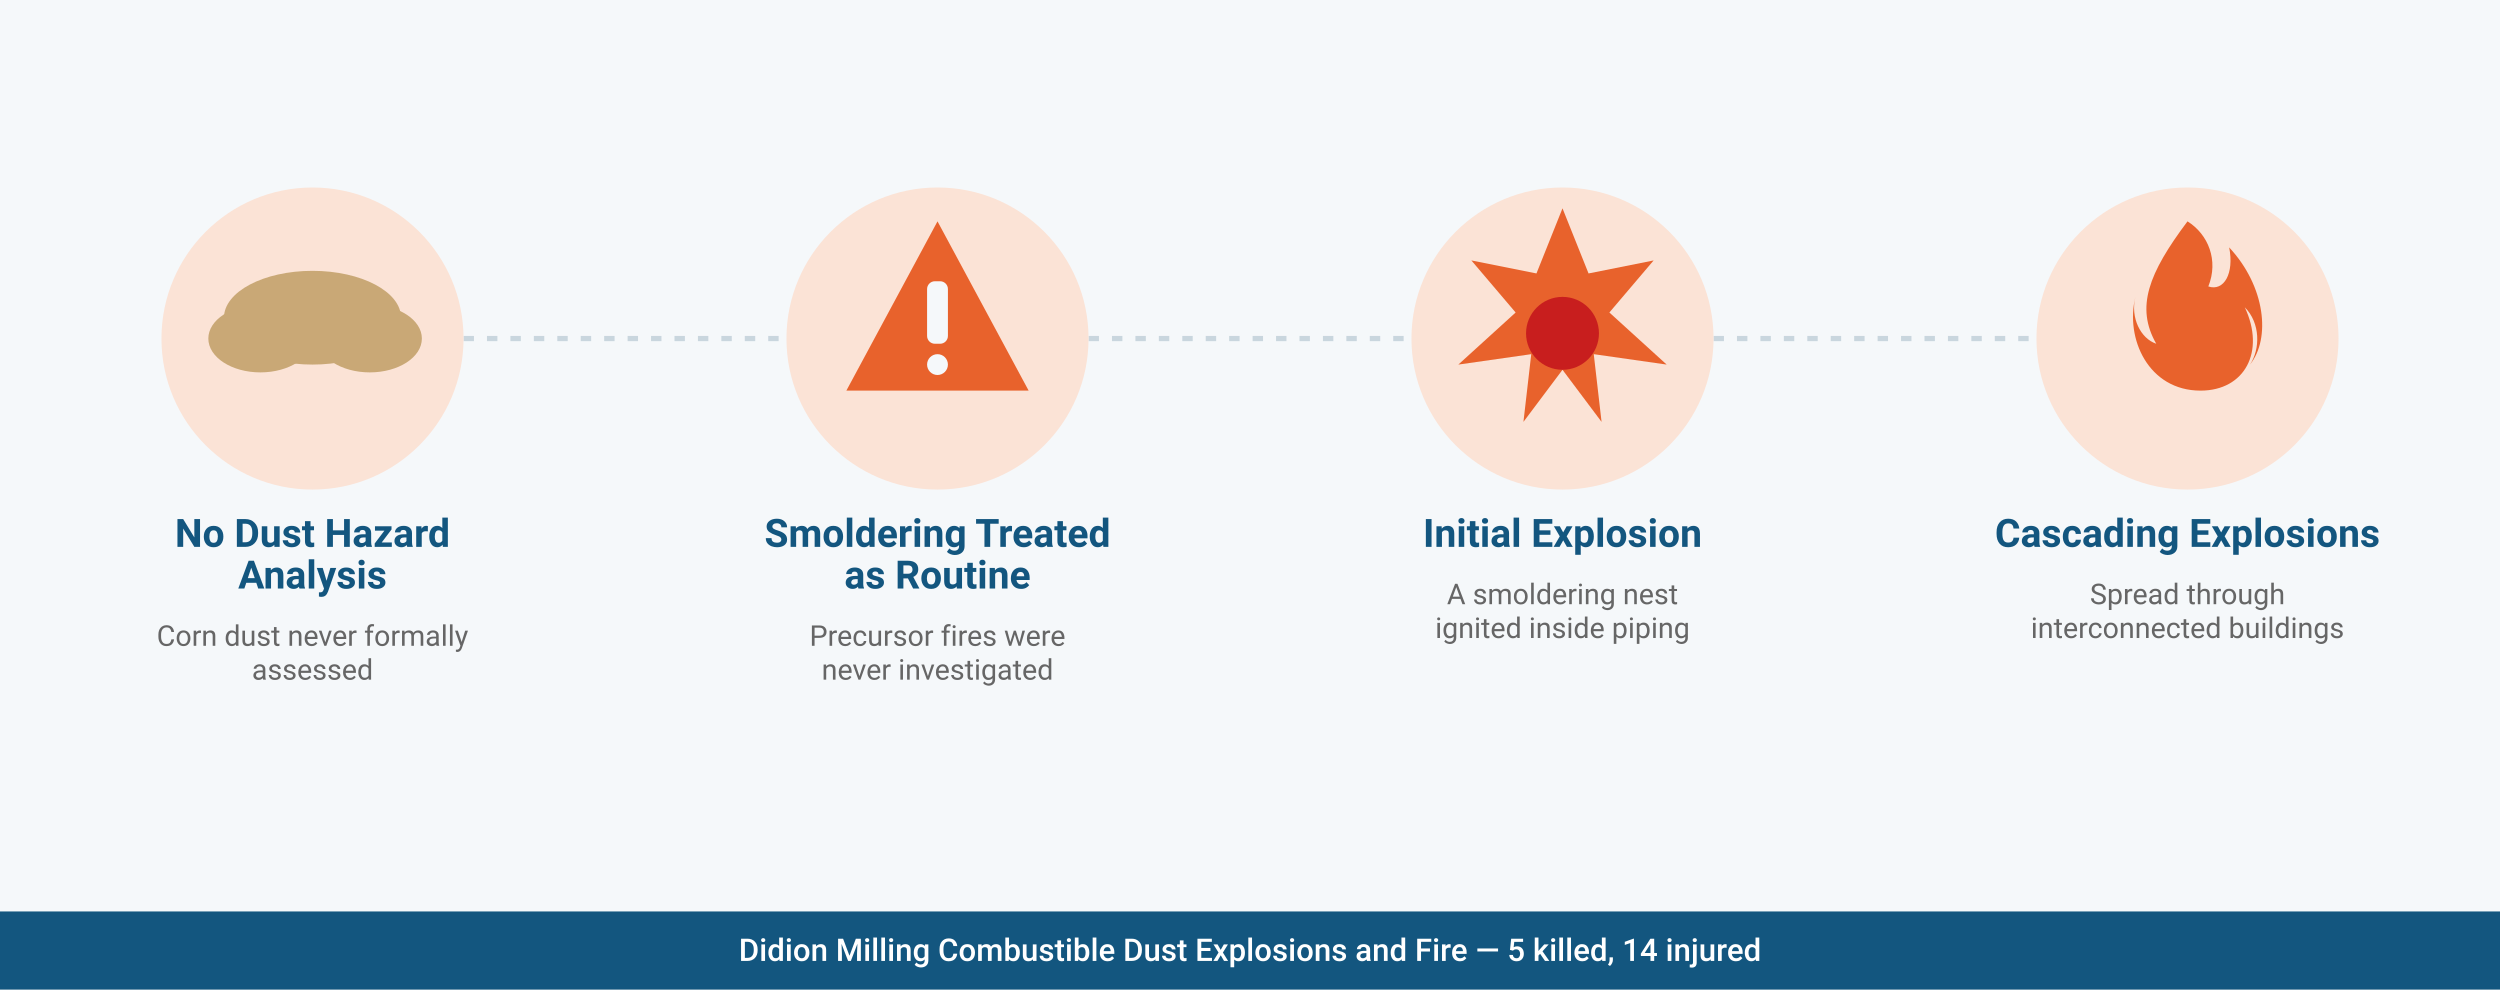
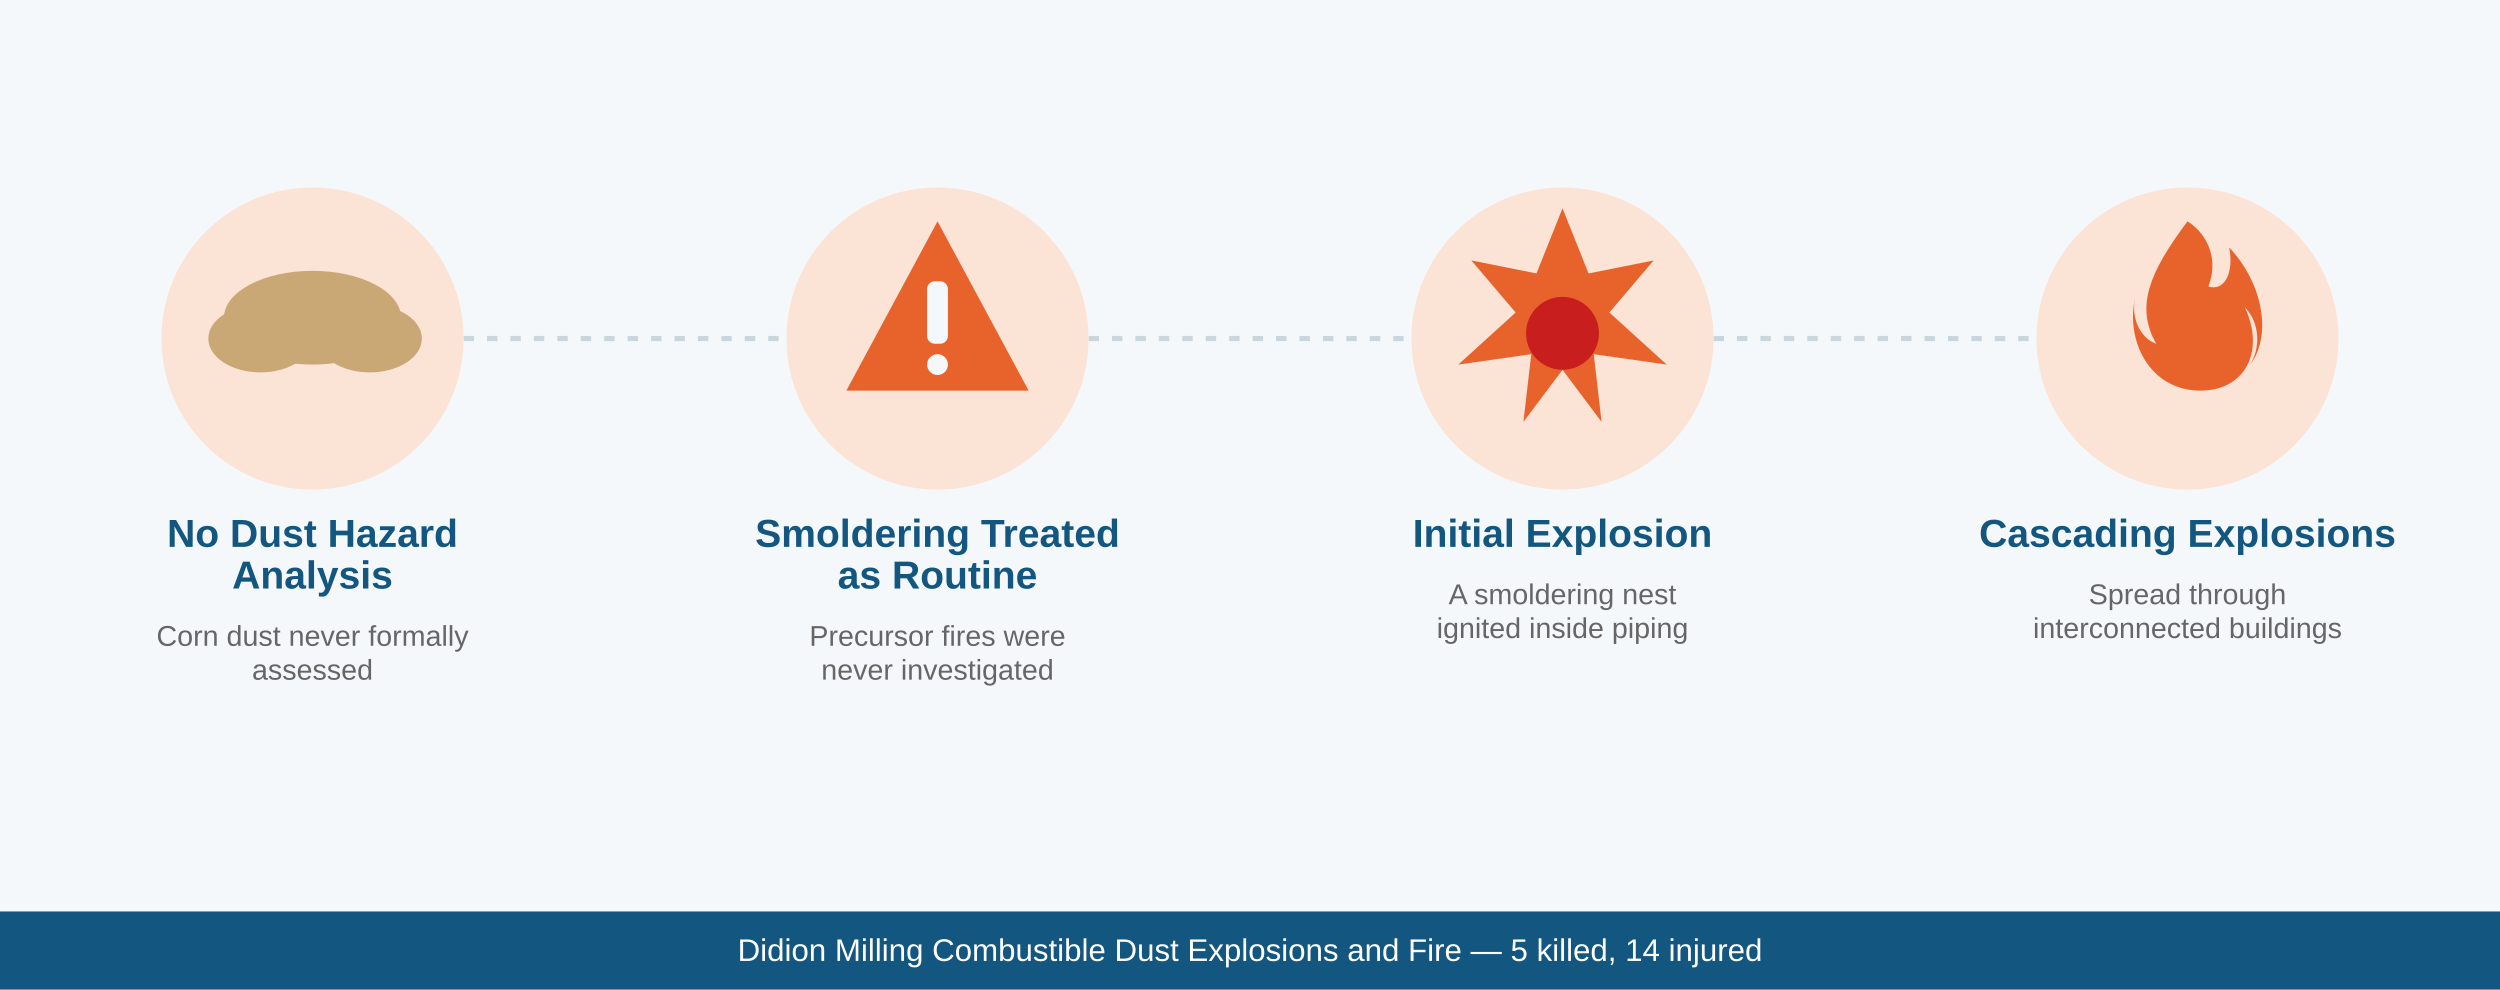
- <svg xmlns="http://www.w3.org/2000/svg" viewBox="0 0 960 380" font-family="-apple-system, 'Segoe UI', Roboto, Arial, sans-serif">
+ <svg xmlns="http://www.w3.org/2000/svg" viewBox="0 0 960 380" font-family="Arial, sans-serif">
  <defs>
    <style>
-       .label { font-family: -apple-system, 'Segoe UI', Roboto, Arial, sans-serif; font-weight: 700; font-size: 15px; fill: #13567F; }
-       .sublabel { font-family: -apple-system, 'Segoe UI', Roboto, Arial, sans-serif; font-size: 11px; fill: #666; }
+       .label { font-family: Arial, sans-serif; font-weight: 700; font-size: 15px; fill: #13567F; }
+       .sublabel { font-family: Arial, sans-serif; font-size: 11px; fill: #666; }
      .arrow { stroke: #C9D6DE; stroke-width: 2; fill: none; }
    </style>
  </defs>
  <rect width="960" height="380" fill="#F5F8FA" />
  <line x1="178" y1="130" x2="302" y2="130" class="arrow" stroke-dasharray="4 5" />
  <line x1="418" y1="130" x2="542" y2="130" class="arrow" stroke-dasharray="4 5" />
  <line x1="658" y1="130" x2="782" y2="130" class="arrow" stroke-dasharray="4 5" />
  <g transform="translate(60,50)">
    <circle cx="60" cy="80" r="58" fill="#FBE3D6" />
    <ellipse cx="60" cy="72" rx="34" ry="18" fill="#C9A876" />
    <ellipse cx="40" cy="80" rx="20" ry="13" fill="#C9A876" />
    <ellipse cx="82" cy="80" rx="20" ry="13" fill="#C9A876" />
    <text x="60" y="160" text-anchor="middle" class="label">No Dust Hazard</text>
    <text x="60" y="176" text-anchor="middle" class="label">Analysis</text>
    <text x="60" y="198" text-anchor="middle" class="sublabel">Corn dust never formally</text>
    <text x="60" y="211" text-anchor="middle" class="sublabel">assessed</text>
  </g>
  <g transform="translate(300,50)">
    <circle cx="60" cy="80" r="58" fill="#FBE3D6" />
    <path d="M60,35 L95,100 L25,100 Z" fill="#E8622C" />
    <rect x="56" y="58" width="8" height="24" rx="3" fill="#F5F8FA" />
    <circle cx="60" cy="90" r="4" fill="#F5F8FA" />
    <text x="60" y="160" text-anchor="middle" class="label">Smoldering Treated</text>
    <text x="60" y="176" text-anchor="middle" class="label">as Routine</text>
    <text x="60" y="198" text-anchor="middle" class="sublabel">Precursor fires were</text>
    <text x="60" y="211" text-anchor="middle" class="sublabel">never investigated</text>
  </g>
  <g transform="translate(540,50)">
    <circle cx="60" cy="80" r="58" fill="#FBE3D6" />
    <path d="M60,30 L70,55 L95,50 L78,70 L100,90 L72,86 L75,112 L60,92 L45,112 L48,86 L20,90 L42,70 L25,50 L50,55 Z" fill="#E8622C" />
    <circle cx="60" cy="78" r="14" fill="#C81E1E" />
    <text x="60" y="160" text-anchor="middle" class="label">Initial Explosion</text>
    <text x="60" y="182" text-anchor="middle" class="sublabel">A smoldering nest</text>
    <text x="60" y="195" text-anchor="middle" class="sublabel">ignited inside piping</text>
  </g>
  <g transform="translate(780,50)">
    <circle cx="60" cy="80" r="58" fill="#FBE3D6" />
    <path d="M60,35 C45,55 40,68 48,82 C42,80 38,72 40,64 C36,80 45,100 65,100 C82,100 90,85 82,68 C88,74 88,84 84,90 C92,80 90,60 76,45 C78,55 74,62 68,60 C72,50 68,40 60,35 Z" fill="#E8622C" />
    <text x="60" y="160" text-anchor="middle" class="label">Cascading Explosions</text>
    <text x="60" y="182" text-anchor="middle" class="sublabel">Spread through</text>
    <text x="60" y="195" text-anchor="middle" class="sublabel">interconnected buildings</text>
  </g>
  <rect x="0" y="350" width="960" height="30" fill="#13567F" />
-   <text x="480" y="369" text-anchor="middle" fill="#fff" font-size="12" font-family="-apple-system, 'Segoe UI', Roboto, Arial, sans-serif" font-weight="500">Didion Milling Combustible Dust Explosions and Fire — 5 killed, 14 injured</text>
+   <text x="480" y="369" text-anchor="middle" fill="#fff" font-size="12" font-family="Arial, sans-serif" font-weight="500">Didion Milling Combustible Dust Explosions and Fire — 5 killed, 14 injured</text>
</svg>
